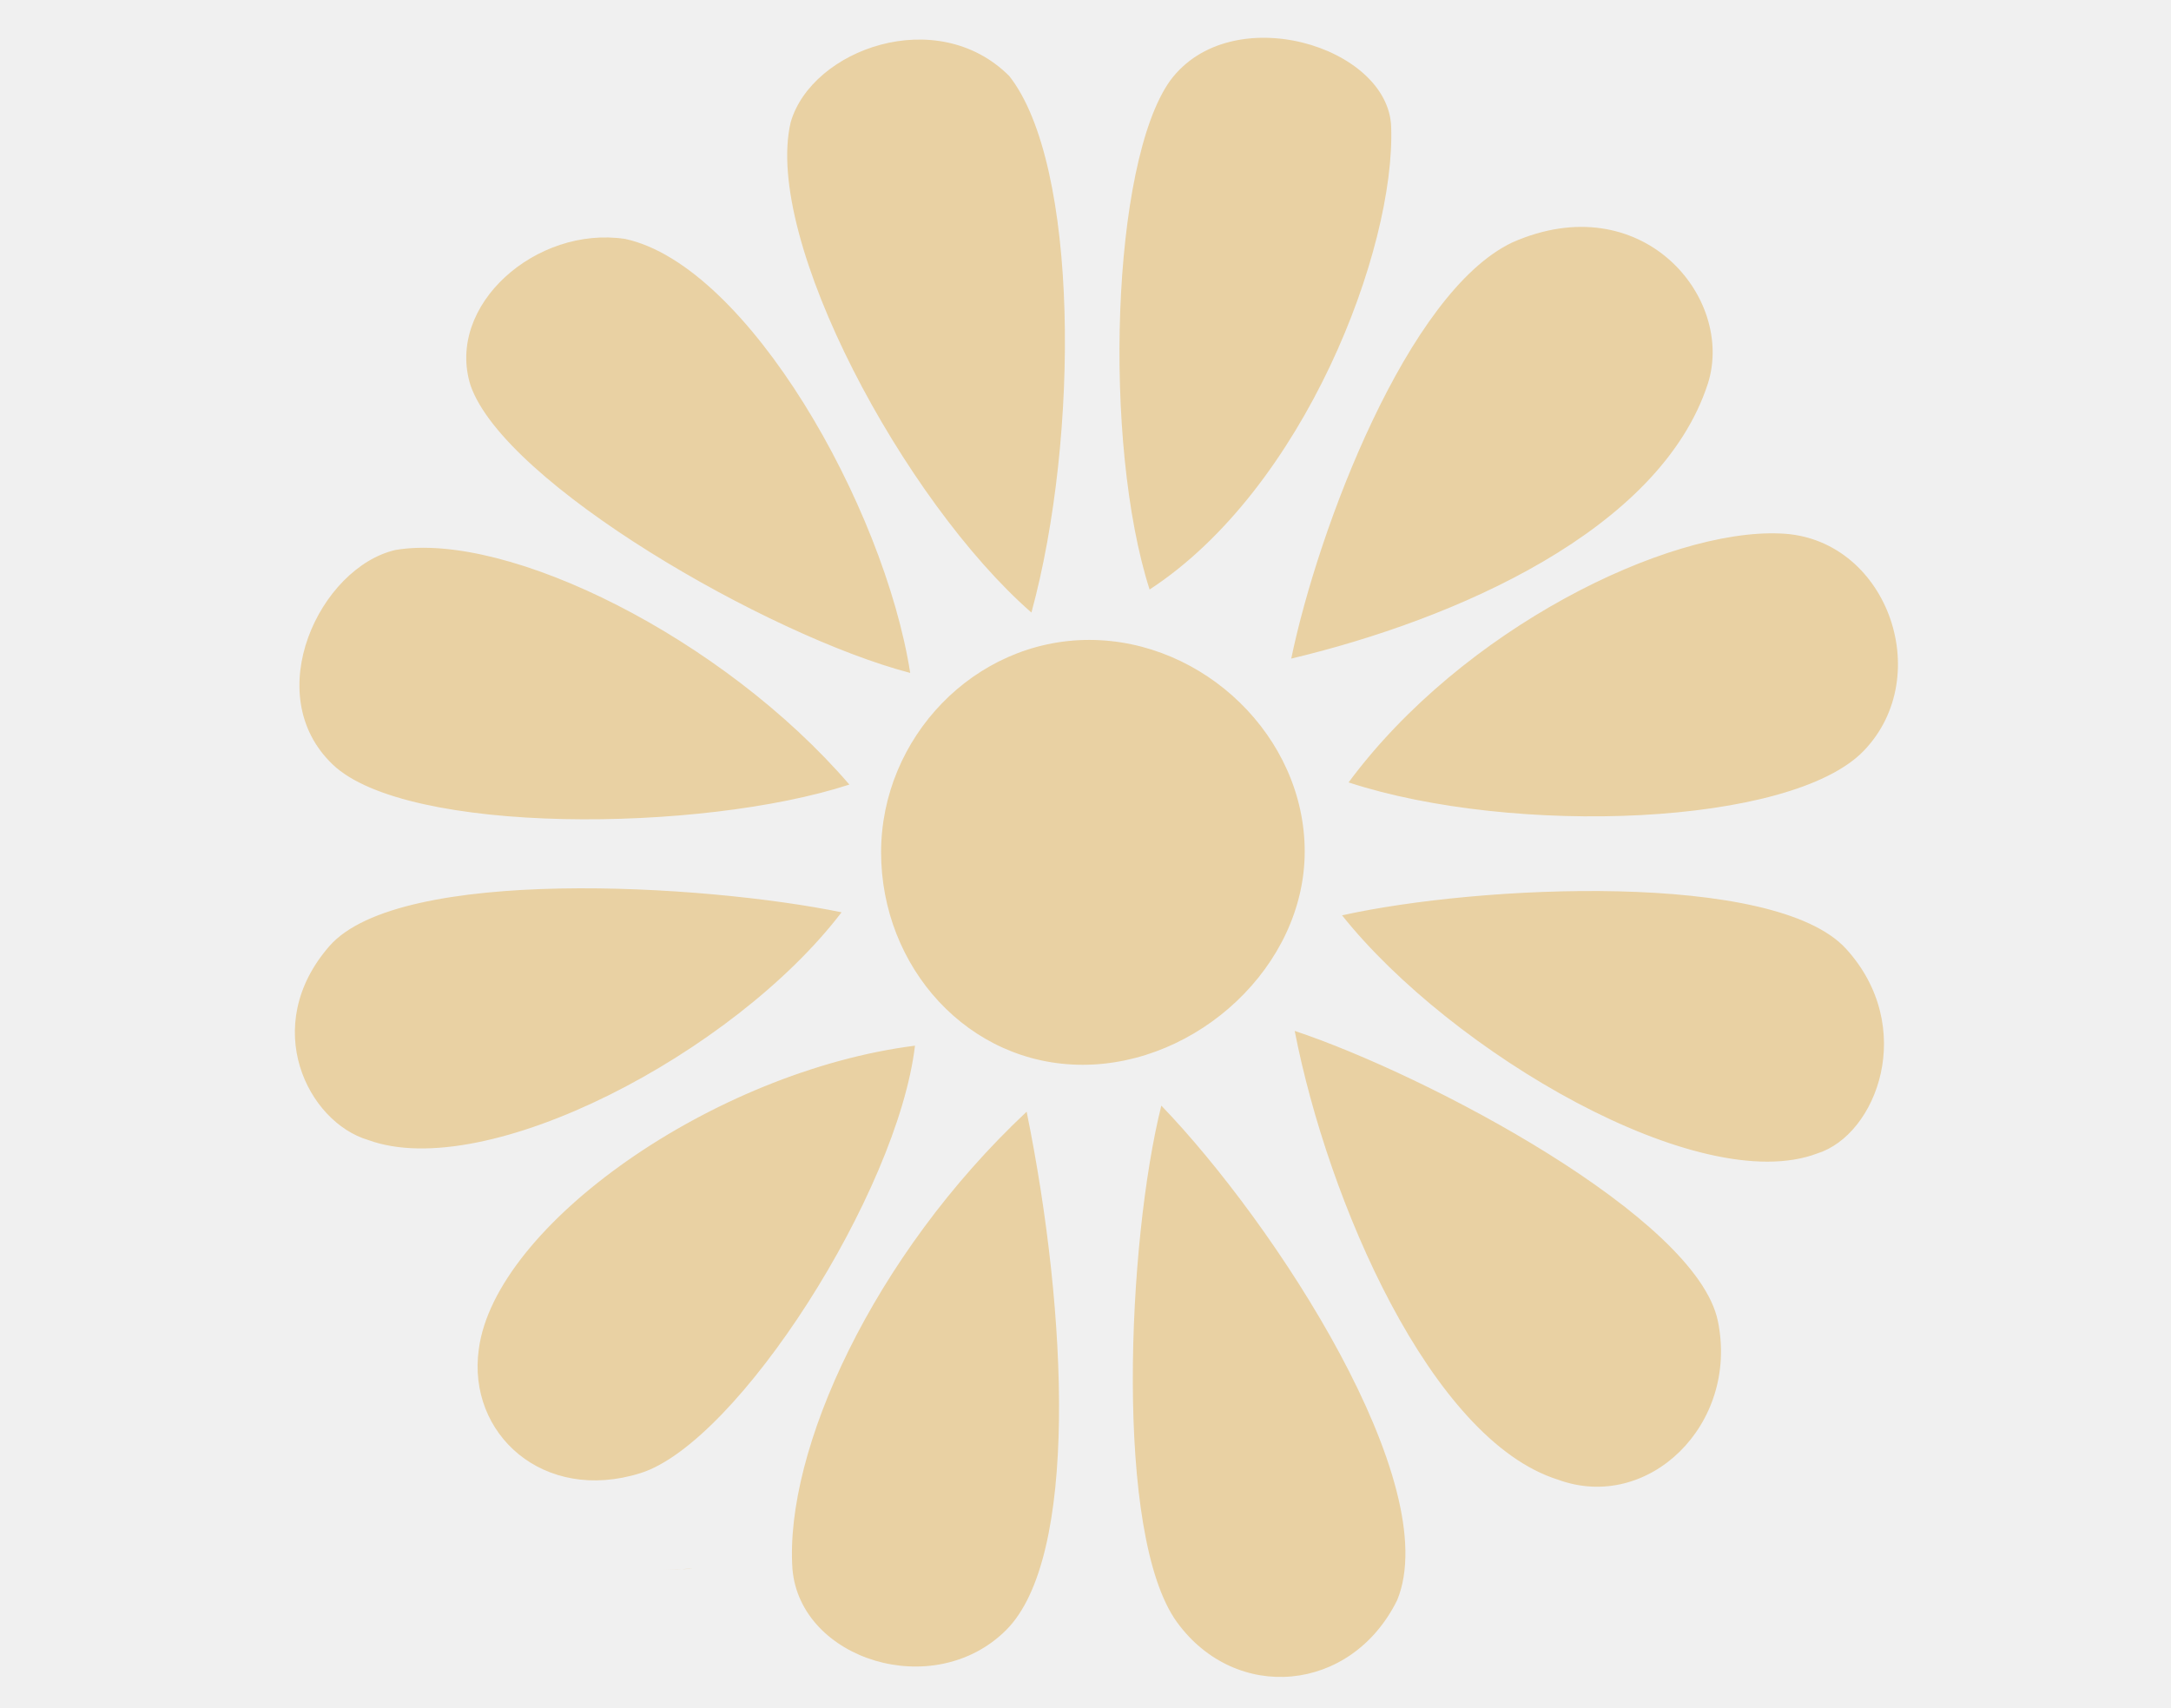
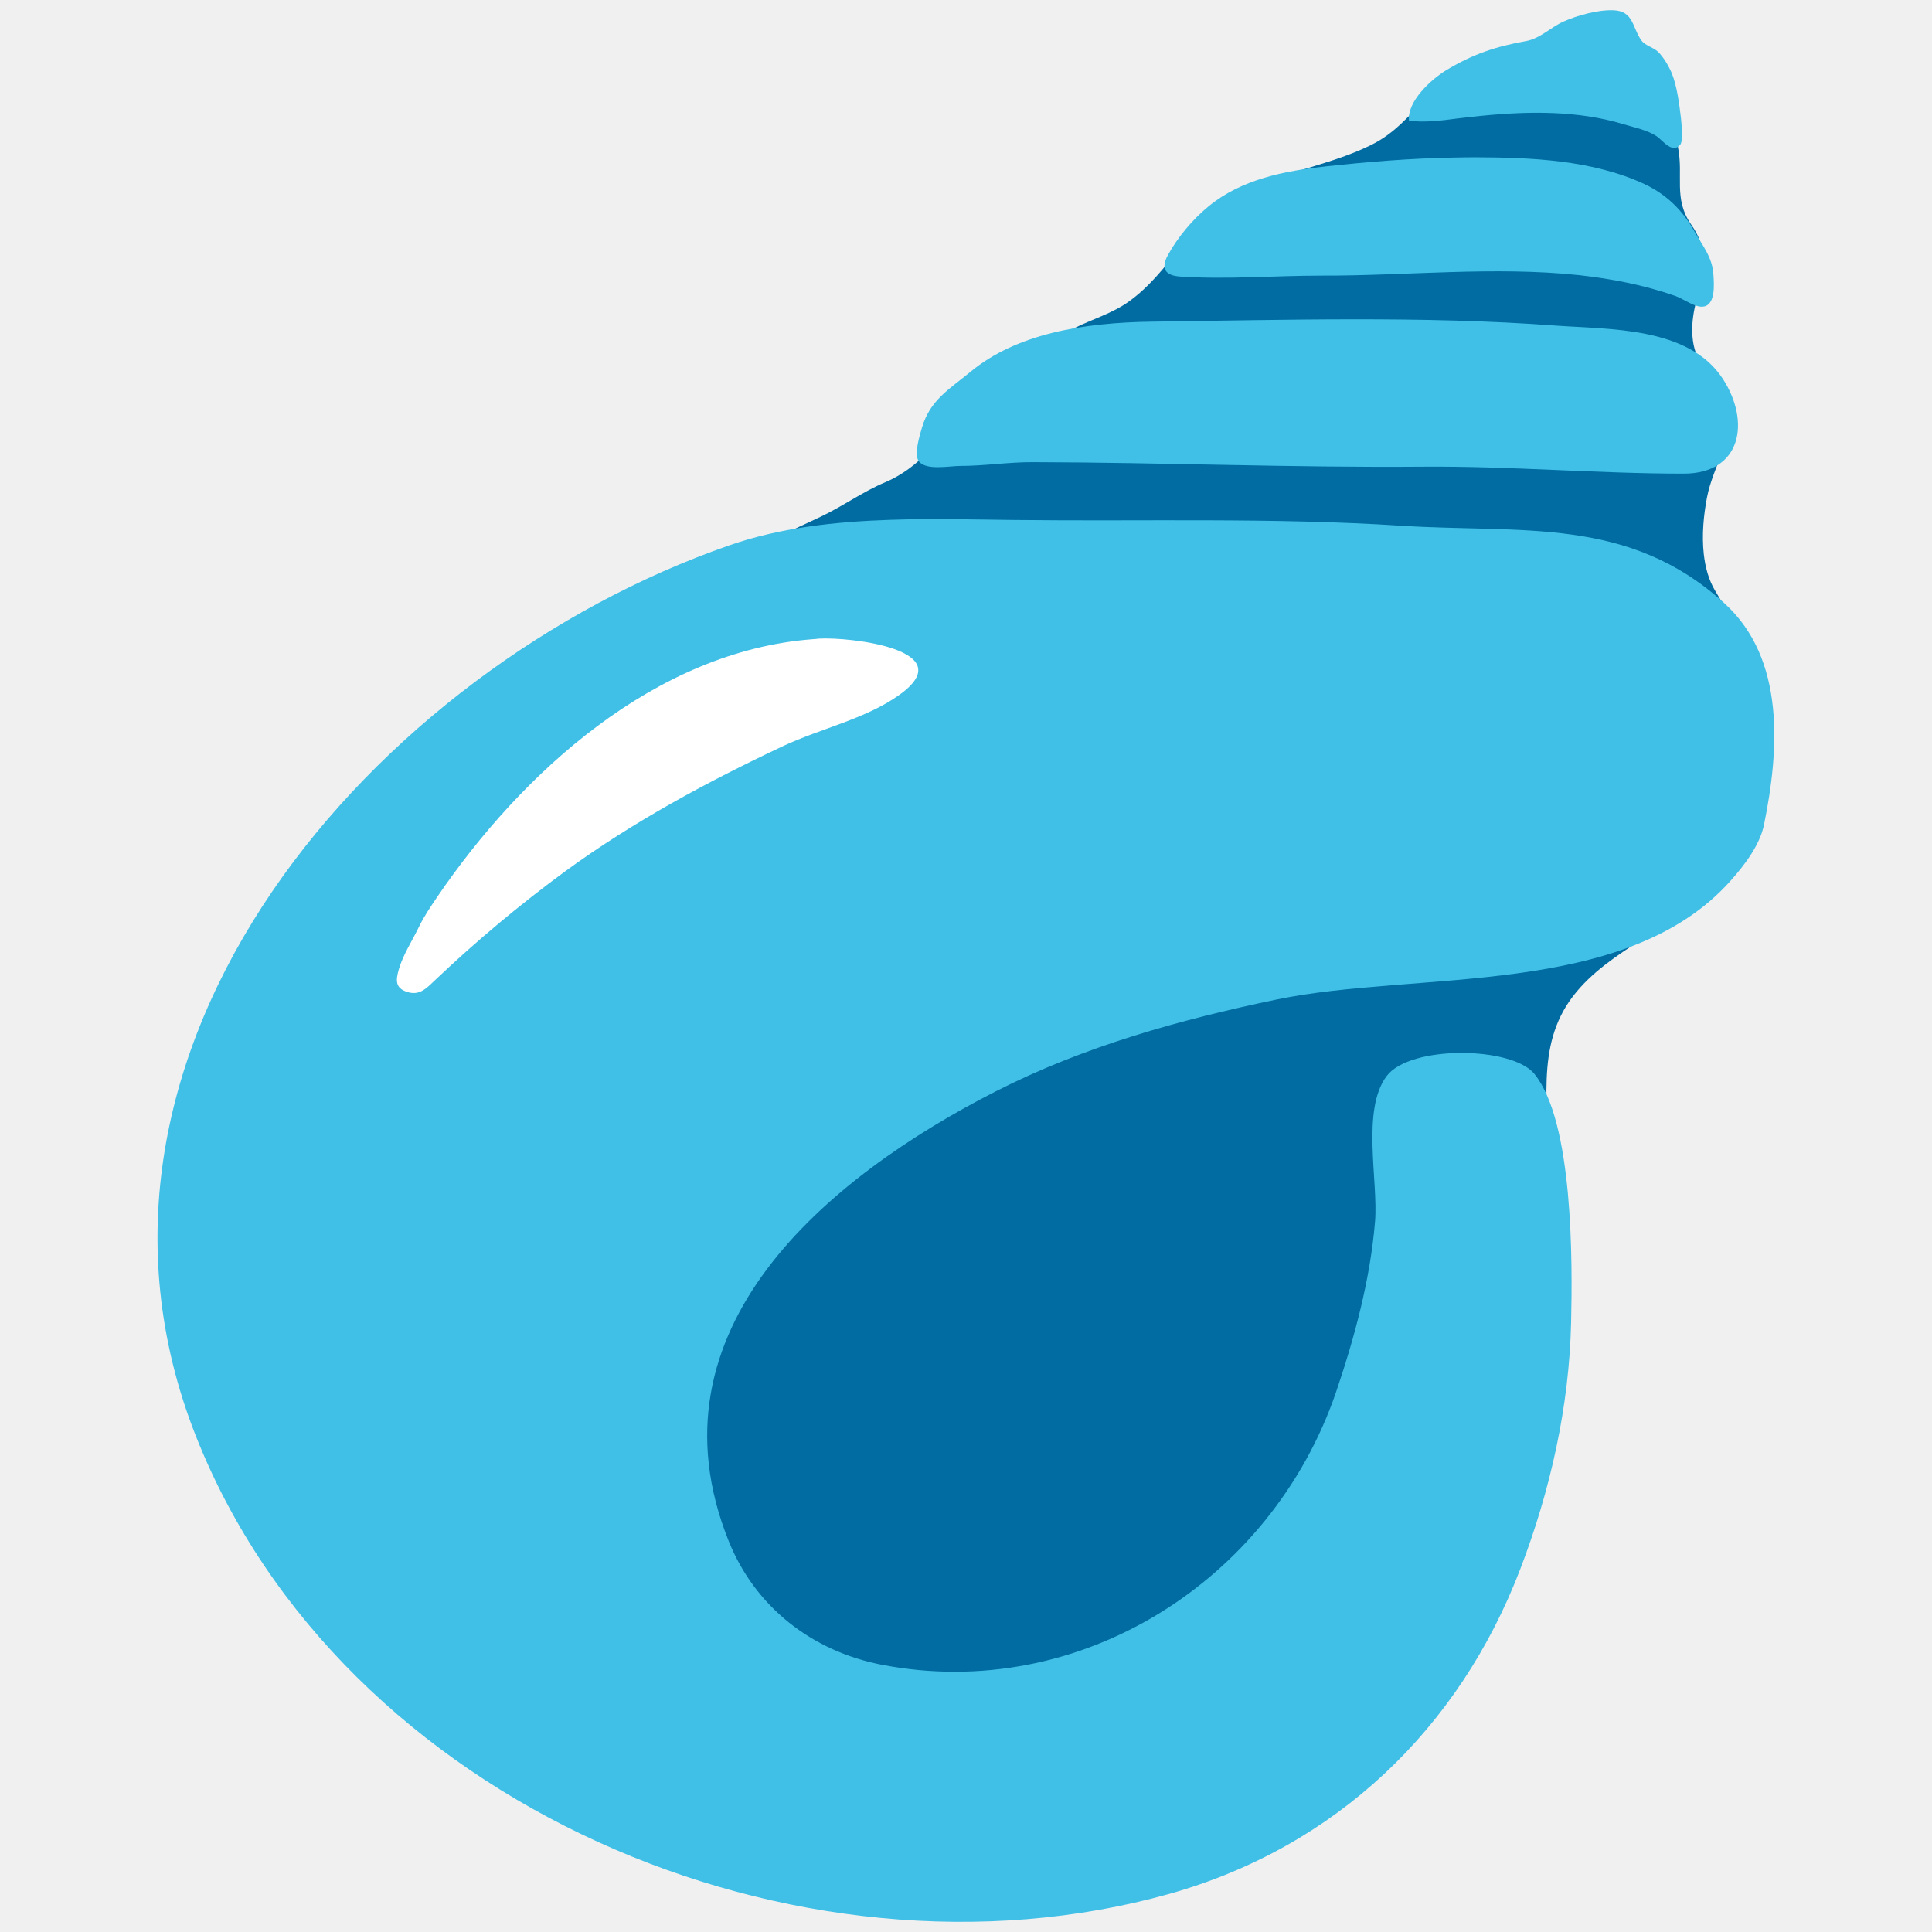
- <svg xmlns="http://www.w3.org/2000/svg" t="1702293531779" class="icon" viewBox="0 0 1302 1024" version="1.1" p-id="8891" id="mx_n_1702293531781" width="254.297" height="200">
-   <path d="M782.461 510.697c0 68.788-64.358 127.935-133.146 127.935s-120.9-58.626-120.9-127.414 56.02-127.413 124.808-127.413 129.238 58.104 129.238 126.892z m-93.02-157.117c-28.14-87.809-22.929-255.61 12.247-305.116 36.478-49.506 131.061-20.845 132.624 27.62 2.606 72.956-51.85 216.785-144.87 277.496z m-73.738 313.193c24.753 121.68 31.006 267.594-12.247 310.847S479.951 995.6 475.261 941.142c-4.95-70.872 48.204-187.864 140.442-274.37z m2.866-299.384C647.491 261.341 646.97 98.492 605.28 45.598 562.027 2.345 486.986 29.443 474.22 73.218c-16.676 70.35 68.266 227.729 144.35 294.171z m77.907 295.736c-20.323 81.034-28.4 257.693 9.38 309.805 35.176 48.464 104.485 42.732 132.104-13.288 28.401-69.57-72.956-225.384-141.484-296.517zM509.394 470.57c-88.85 28.922-265.51 30.225-309.805-11.986s-7.556-118.294 37.52-128.716c67.485-11.465 196.723 52.893 272.285 140.702z m295.475 78.428c81.816-18.239 259.518-26.837 302.25 20.064 42.731 46.9 18.5 111.52-17.197 122.723C1019.31 718.624 870.53 631.336 804.869 549z m-30.485-153.99c16.154-77.908 69.83-219.913 132.625-249.617 77.386-34.133 133.667 32.83 117.252 84.682-28.662 88.07-151.386 141.484-249.877 164.935zM548.739 627.167c-10.422 88.07-106.308 238.152-164.674 256.391s-103.963-23.71-96.928-74.26c9.64-74.259 140.702-166.758 261.602-182.13z m-2.866-223.56C460.409 381.2 302.51 290.003 282.186 231.117c-15.112-47.943 39.345-95.886 92.76-87.81 73.477 15.895 155.293 160.506 170.927 260.3z m230.595 214.701c79.731 26.577 241.018 111.78 253.785 174.054s-41.95 114.907-95.886 95.105c-76.344-23.972-138.096-167.28-157.899-269.159z m-271.764-71.132c-82.337-16.937-265.25-27.88-307.2 20.323s-12.767 105.527 23.19 116.21c70.872 26.056 219.652-52.112 284.01-136.533z m304.074-77.908c98.752 32.31 265.51 26.317 309.024-19.02s13.288-128.196-50.289-130.28c-67.745-2.867-190.469 57.062-258.735 149.3z" fill="#e9d1a3" p-id="8892" />
-   <path d="M406.994 941.142h2.345c-13.028 0.26-17.457 0.521-2.345 0z m2.345 0h1.564c5.472-0.26 5.993-0.521-1.564 0z" fill="#e9d1a3" p-id="8893" />
+ <svg xmlns="http://www.w3.org/2000/svg" width="128" height="128" viewBox="0 0 128 128">
+   <path fill="#006ca2" d="M112.88 36.71c-.14-1.26-.01-2.59.21-3.74c.4-2.18 1.99-4.04 1.04-6.34c-.61-1.44-1.76-2.45-1.97-4.06c-.39-3.01 1.87-4.87-.12-7.7c-1.19-1.72-.49-3.22-.87-5.12c-.25-1.25-.94-2.42-1.61-3.48c-.92-1.48-5.05-1.98-6.62-1.78c-1 .13-1.98.17-3.02.23c-1.75.11-3.67.36-5.09 1.56c-1.49 1.26-2.23 2.48-4.08 3.37c-2.86 1.39-6.13 1.77-8.9 3.33c-3.04 1.72-4.27 4.99-7.05 6.99c-1.09.79-2.44 1.18-3.63 1.77c-.74.37-1.44.71-2.16 1.08c-2.21 1.11-3.67 2.39-5.18 4.35c-1.44 1.86-2.96 3.85-5.2 4.79c-1.5.63-2.8 1.59-4.27 2.28c-2.32 1.09-4.84 2.29-7.28 3.1c-2.27.76-3.9 2.12-5.77 3.61c-3.31 2.64-6.33 5.98-9.08 9.18c-4.21 4.89-7.58 10.89-10.33 16.71c-2.74 5.77-4.83 11.87-5.88 18.19c-.99 5.92-1.12 12.34 1.54 17.87c2.53 5.26 7.38 9.61 12.29 12.67c2.75 1.71 5.93 3.2 9.05 4.06c3.32.92 6.78 1.15 10.19 1.5c4.42.44 8.48.04 12.85-.51c2.88-.37 5.88-1.06 8.51-2.3c3.23-1.52 6.53-3.02 9.18-5.38c3.24-2.89 6.22-5.9 8.87-9.4c2.49-3.28 4.93-6.8 6.84-10.45c1.44-2.74 3.33-5.18 4.78-7.89c1.3-2.44 2.19-5.07 2.36-7.84c.25-3.92-.85-7.98 1.73-11.35c2.46-3.22 6.73-4.34 9.09-7.62c3.54-4.89 4.09-10.8 1.89-16.28c-.39-.99-.99-2.04-1.55-2.96c-.43-.71-.66-1.55-.76-2.44" />
+   <defs>
+     <path id="IconifyId18db23335034ea5210" d="M67.23 34.45c8.52.1 17.1-.17 25.6.38c8 .51 15.06-.65 21.42 5.14c4.06 3.69 3.62 9.77 2.62 14.67c-.28 1.37-1.32 2.71-2.23 3.73c-6.95 7.79-20.77 5.92-30.06 7.85c-6.39 1.33-12.76 3.1-18.6 6.08c-11.17 5.7-23.33 15.74-17.71 29.78c1.75 4.38 5.52 7.31 10.13 8.21c13.11 2.54 25.82-5.53 30.11-18.04c1.24-3.65 2.27-7.47 2.59-11.32c.22-2.68-.92-7.4.77-9.64c1.55-2.06 8.29-1.97 9.78-.15c2.6 3.18 2.53 12.53 2.44 16.46c-.12 5.58-1.38 11.16-3.37 16.36c-4.04 10.56-12.2 18.4-23.23 21.51c-24.62 6.91-54.88-5.97-64.51-30.32C2.81 69.43 24.87 44.29 48.29 36.14c3.38-1.18 7.02-1.58 10.66-1.7c2.79-.1 5.59-.02 8.28.01m9.12-13.14c-4.63.06-9.01.81-12.05 3.32c-1.39 1.15-2.68 1.86-3.22 3.71c-.13.45-.56 1.78-.2 2.23c.5.62 2.01.3 2.72.3c1.65 0 3.21-.26 4.87-.25c8.59.02 17.17.37 25.77.3c5.77-.05 11.55.46 17.31.46c3.81 0 4.46-3.42 2.58-6.3c-2.26-3.44-7.5-3.25-11.09-3.51c-8.75-.65-17.93-.37-26.69-.26m28.27-3.08c2.16.24 4.29.65 6.35 1.37c.53.18 1.23.71 1.75.72c.97.02.84-1.49.8-2.1c-.06-1.18-.73-1.95-1.3-2.96c-.77-1.36-1.84-2.39-3.26-3.06c-3.44-1.6-7.5-1.77-11.22-1.78c-.5 0-1.01.01-1.51.02c-2.79.05-5.58.28-8.36.58c-2.76.3-5.61.85-7.8 2.65c-1.07.88-2.03 2.03-2.7 3.24c-.48.89-.16 1.34.79 1.41c3.1.21 6.27-.06 9.39-.06c5.55.02 11.44-.63 17.07-.03M98.18 7.67c3.12-.31 6.39-.35 9.38.56c.7.21 1.56.38 2.19.79c.39.26 1.06 1.22 1.58.55c.19-.24.07-1.41.04-1.73c-.11-.91-.25-2.09-.61-2.99c-.2-.47-.55-1.07-.91-1.42c-.3-.29-.86-.41-1.1-.75c-.62-.86-.51-1.95-1.86-2c-1.02-.04-2.39.34-3.31.75c-.86.39-1.54 1.12-2.47 1.29c-2.02.36-3.54.87-5.31 1.94c-.98.6-2.59 2.06-2.45 3.34c1.05.13 2.16-.01 3.2-.15c.53-.06 1.08-.13 1.63-.18" />
+   </defs>
+   <use fill="#40c0e7" href="#IconifyId18db23335034ea5210" />
+   <path fill="#fff" d="M53.82 42.35c-10.42.8-19.24 8.83-24.85 17.07c-.45.67-.86 1.26-1.21 1.98c-.47.97-1.06 1.86-1.34 2.83c-.21.73-.23 1.24.56 1.49c.82.26 1.27-.24 1.84-.78a89.26 89.26 0 0 1 8.66-7.24c4.49-3.27 9.39-5.91 14.4-8.27c2.47-1.16 5.48-1.8 7.7-3.39c4.2-3-3.29-3.85-5.31-3.73c-.16.02-.31.03-.45.04" />
</svg>
